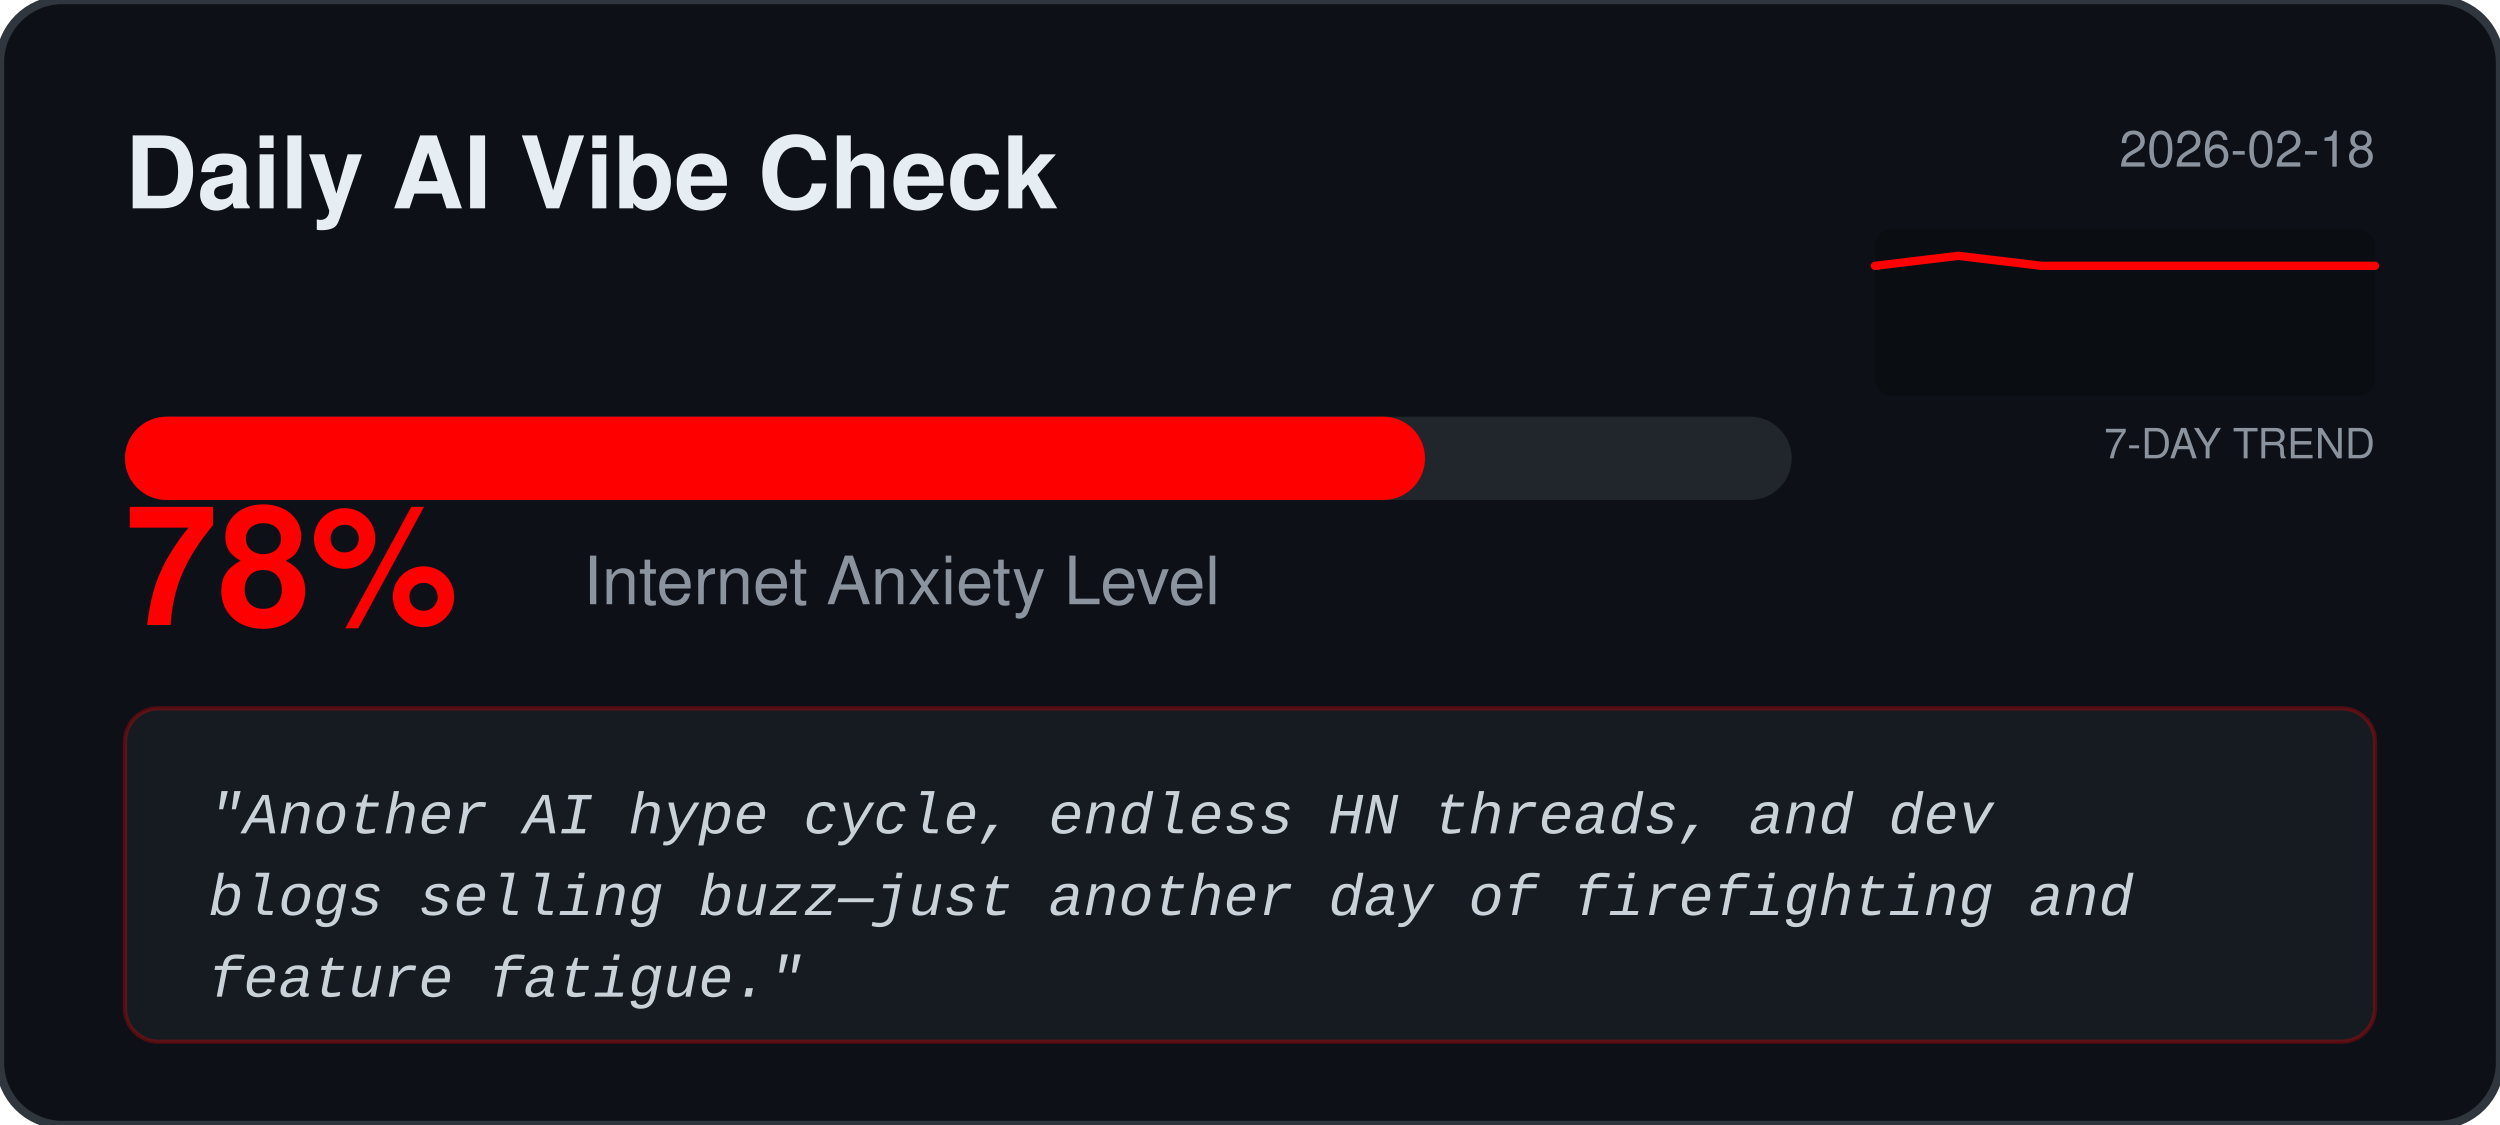
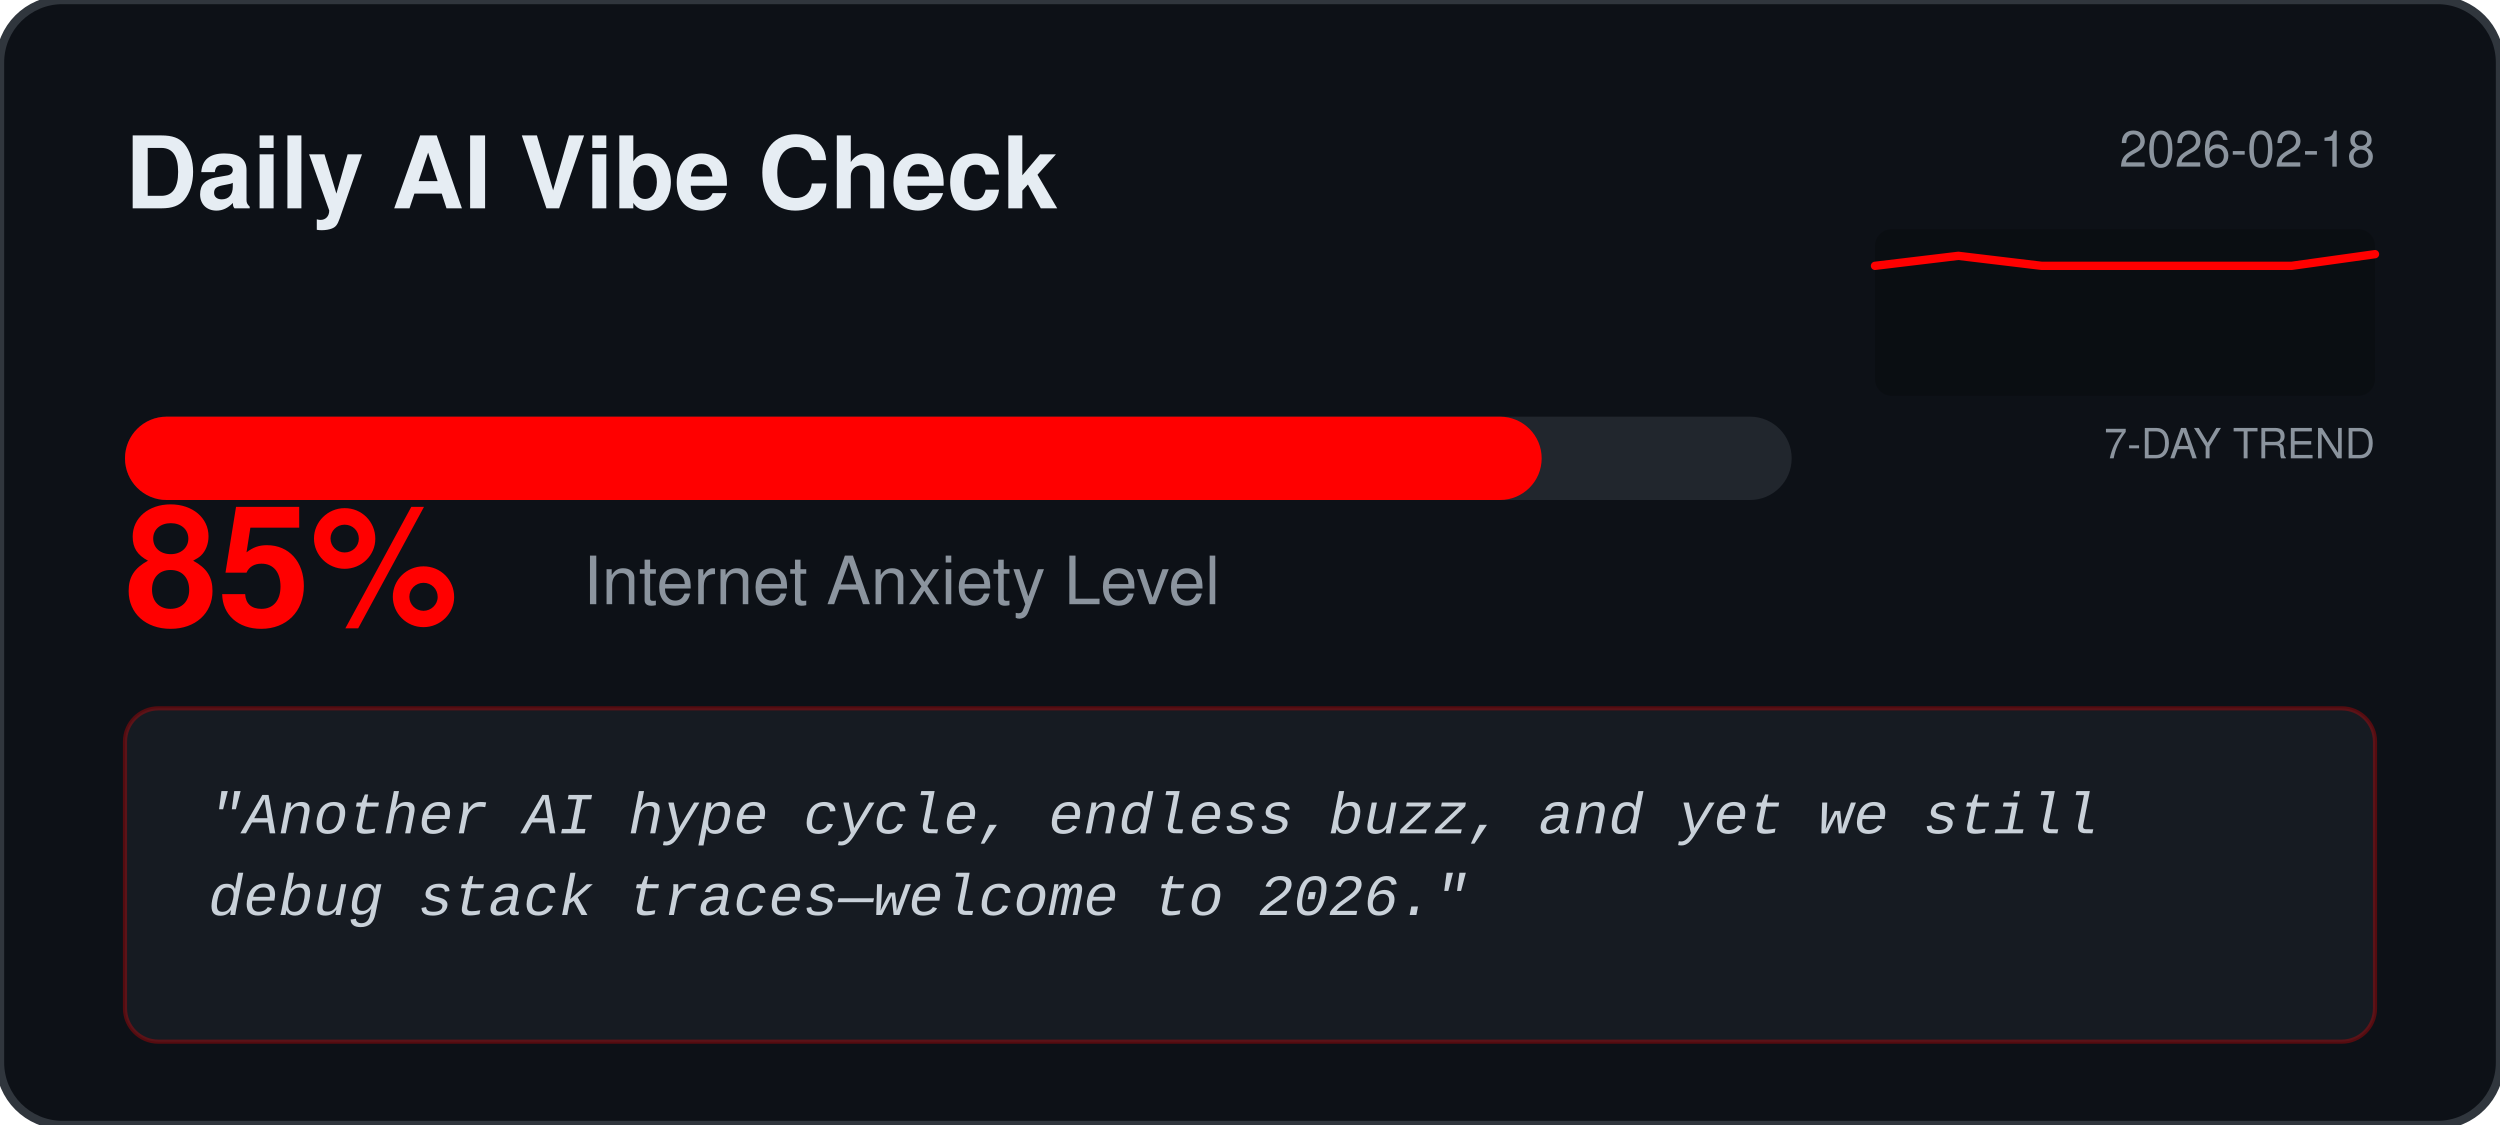
<svg xmlns="http://www.w3.org/2000/svg" width="600" height="270" viewBox="0 0 600 270" fill="none">
  <rect width="600" height="270" rx="15" fill="#0D1117" stroke="#30363D" stroke-width="2" />
  <text x="30" y="50" fill="#E6EDF3" font-family="Segoe UI, Helvetica, sans-serif" font-weight="bold" font-size="24">Daily AI Vibe Check</text>
  <text x="570" y="40" fill="#8B949E" font-family="Segoe UI, Helvetica, sans-serif" font-size="12" text-anchor="end">2026-02-18</text>
  <rect x="450" y="55" width="120" height="40" fill="#000000" fill-opacity="0.2" rx="4" />
  <text x="570" y="110" fill="#8B949E" font-family="Segoe UI, Helvetica, sans-serif" font-size="10" text-anchor="end">7-DAY TREND</text>
-   <polyline points="450.0,63.8 470.0,61.4 490.0,63.8 510.0,63.8 530.0,63.8 550.0,63.8 570.0,63.8" fill="none" stroke="#FF0000" stroke-width="2" stroke-linecap="round" stroke-linejoin="round" />
+   <polyline points="450.0,63.8 470.0,61.4 490.0,63.8 510.0,63.8 530.0,63.8 550.0,63.8 570.0,61.0" fill="none" stroke="#FF0000" stroke-width="2" stroke-linecap="round" stroke-linejoin="round" />
  <rect x="30" y="100" width="400" height="20" rx="10" fill="#21262D" />
-   <rect x="30" y="100" width="312.0" height="20" rx="10" fill="#FF0000" />
-   <text x="30" y="150" fill="#FF0000" font-family="Segoe UI, Helvetica, sans-serif" font-weight="bold" font-size="40">78%</text>
+   <rect x="30" y="100" width="340.0" height="20" rx="10" fill="#FF0000" />
+   <text x="30" y="150" fill="#FF0000" font-family="Segoe UI, Helvetica, sans-serif" font-weight="bold" font-size="40">85%</text>
  <text x="140" y="145" fill="#8B949E" font-family="Segoe UI, Helvetica, sans-serif" font-size="16">Internet Anxiety Level</text>
  <rect x="30" y="170" width="540" height="80" rx="8" fill="#161B22" stroke="#FF0000" stroke-opacity="0.3" />
  <text x="50" y="200" fill="#C9D1D9" font-family="Courier New, monospace" font-size="14" font-style="italic">
-     <tspan x="50" dy="0">"Another AI hype cycle, endless HN threads, and dev</tspan>
-     <tspan x="50" dy="1.4em">blogs selling buzz—just another day of firefighting and</tspan>
-     <tspan x="50" dy="1.4em">feature fatigue."</tspan>
+     <tspan x="50" dy="0">"Another AI hype cycle, endless buzz, and yet we still</tspan>
+     <tspan x="50" dy="1.4em">debug stack traces—welcome to 2026."</tspan>
  </text>
</svg>
